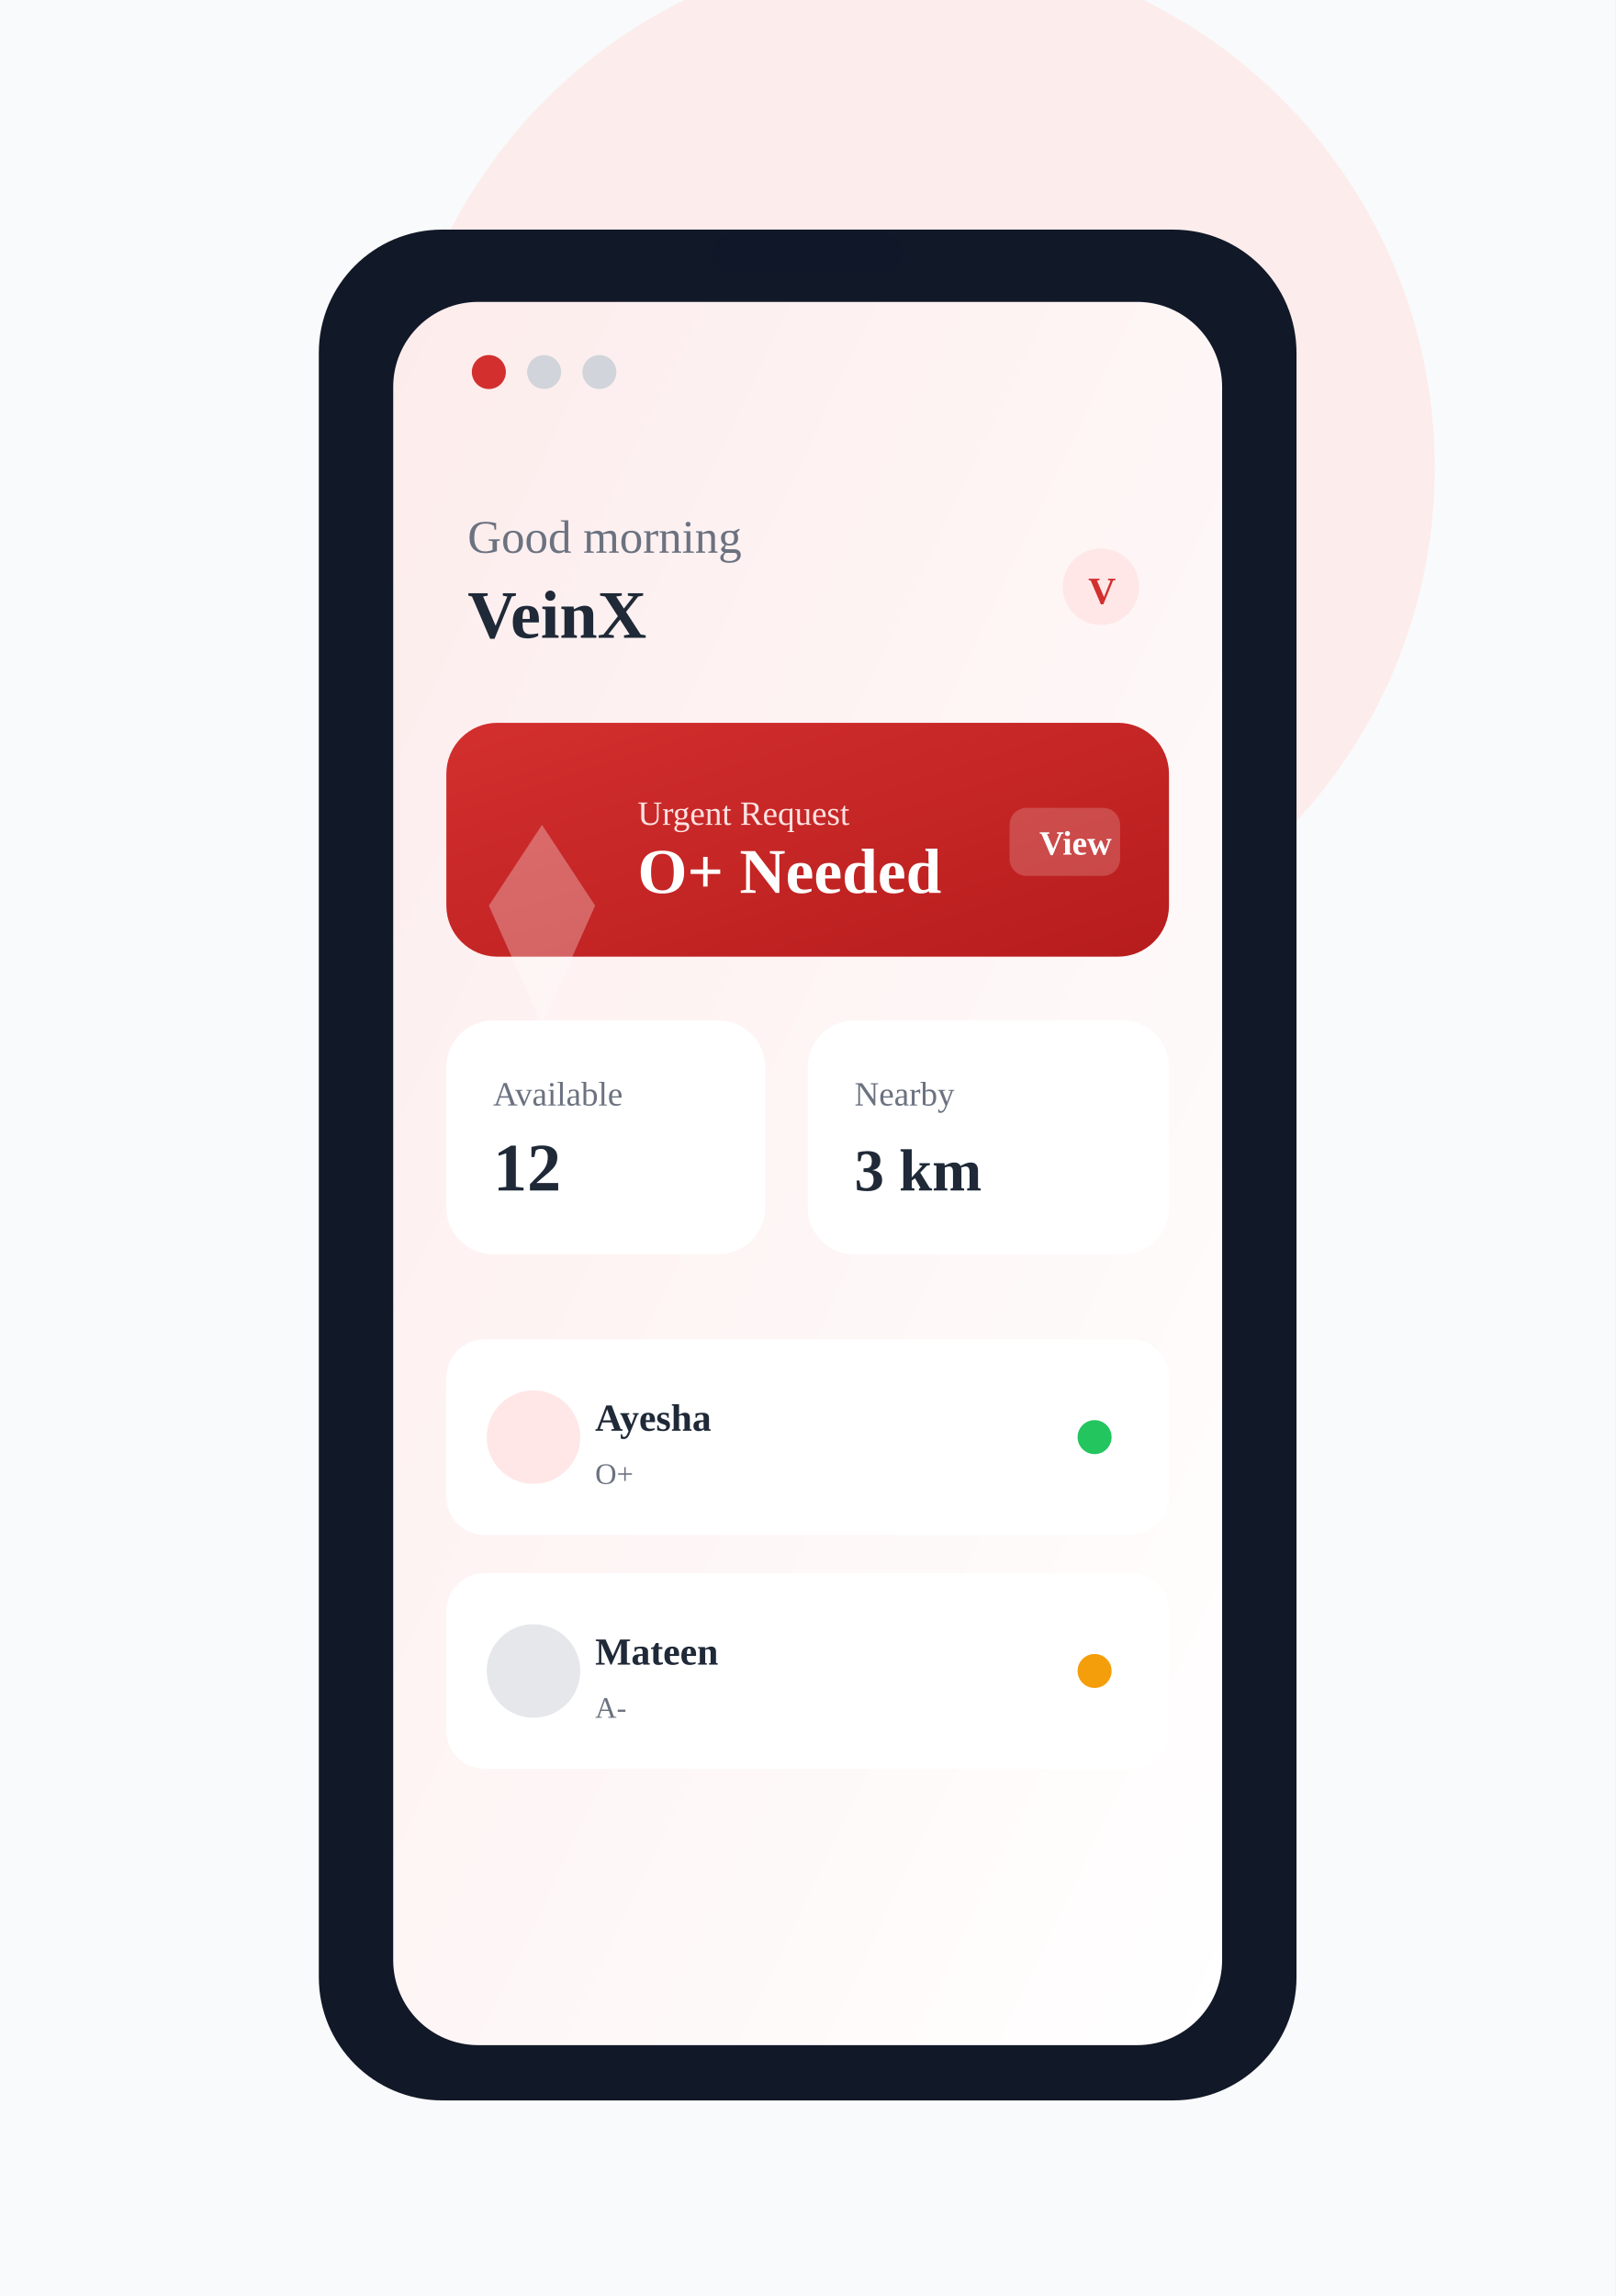
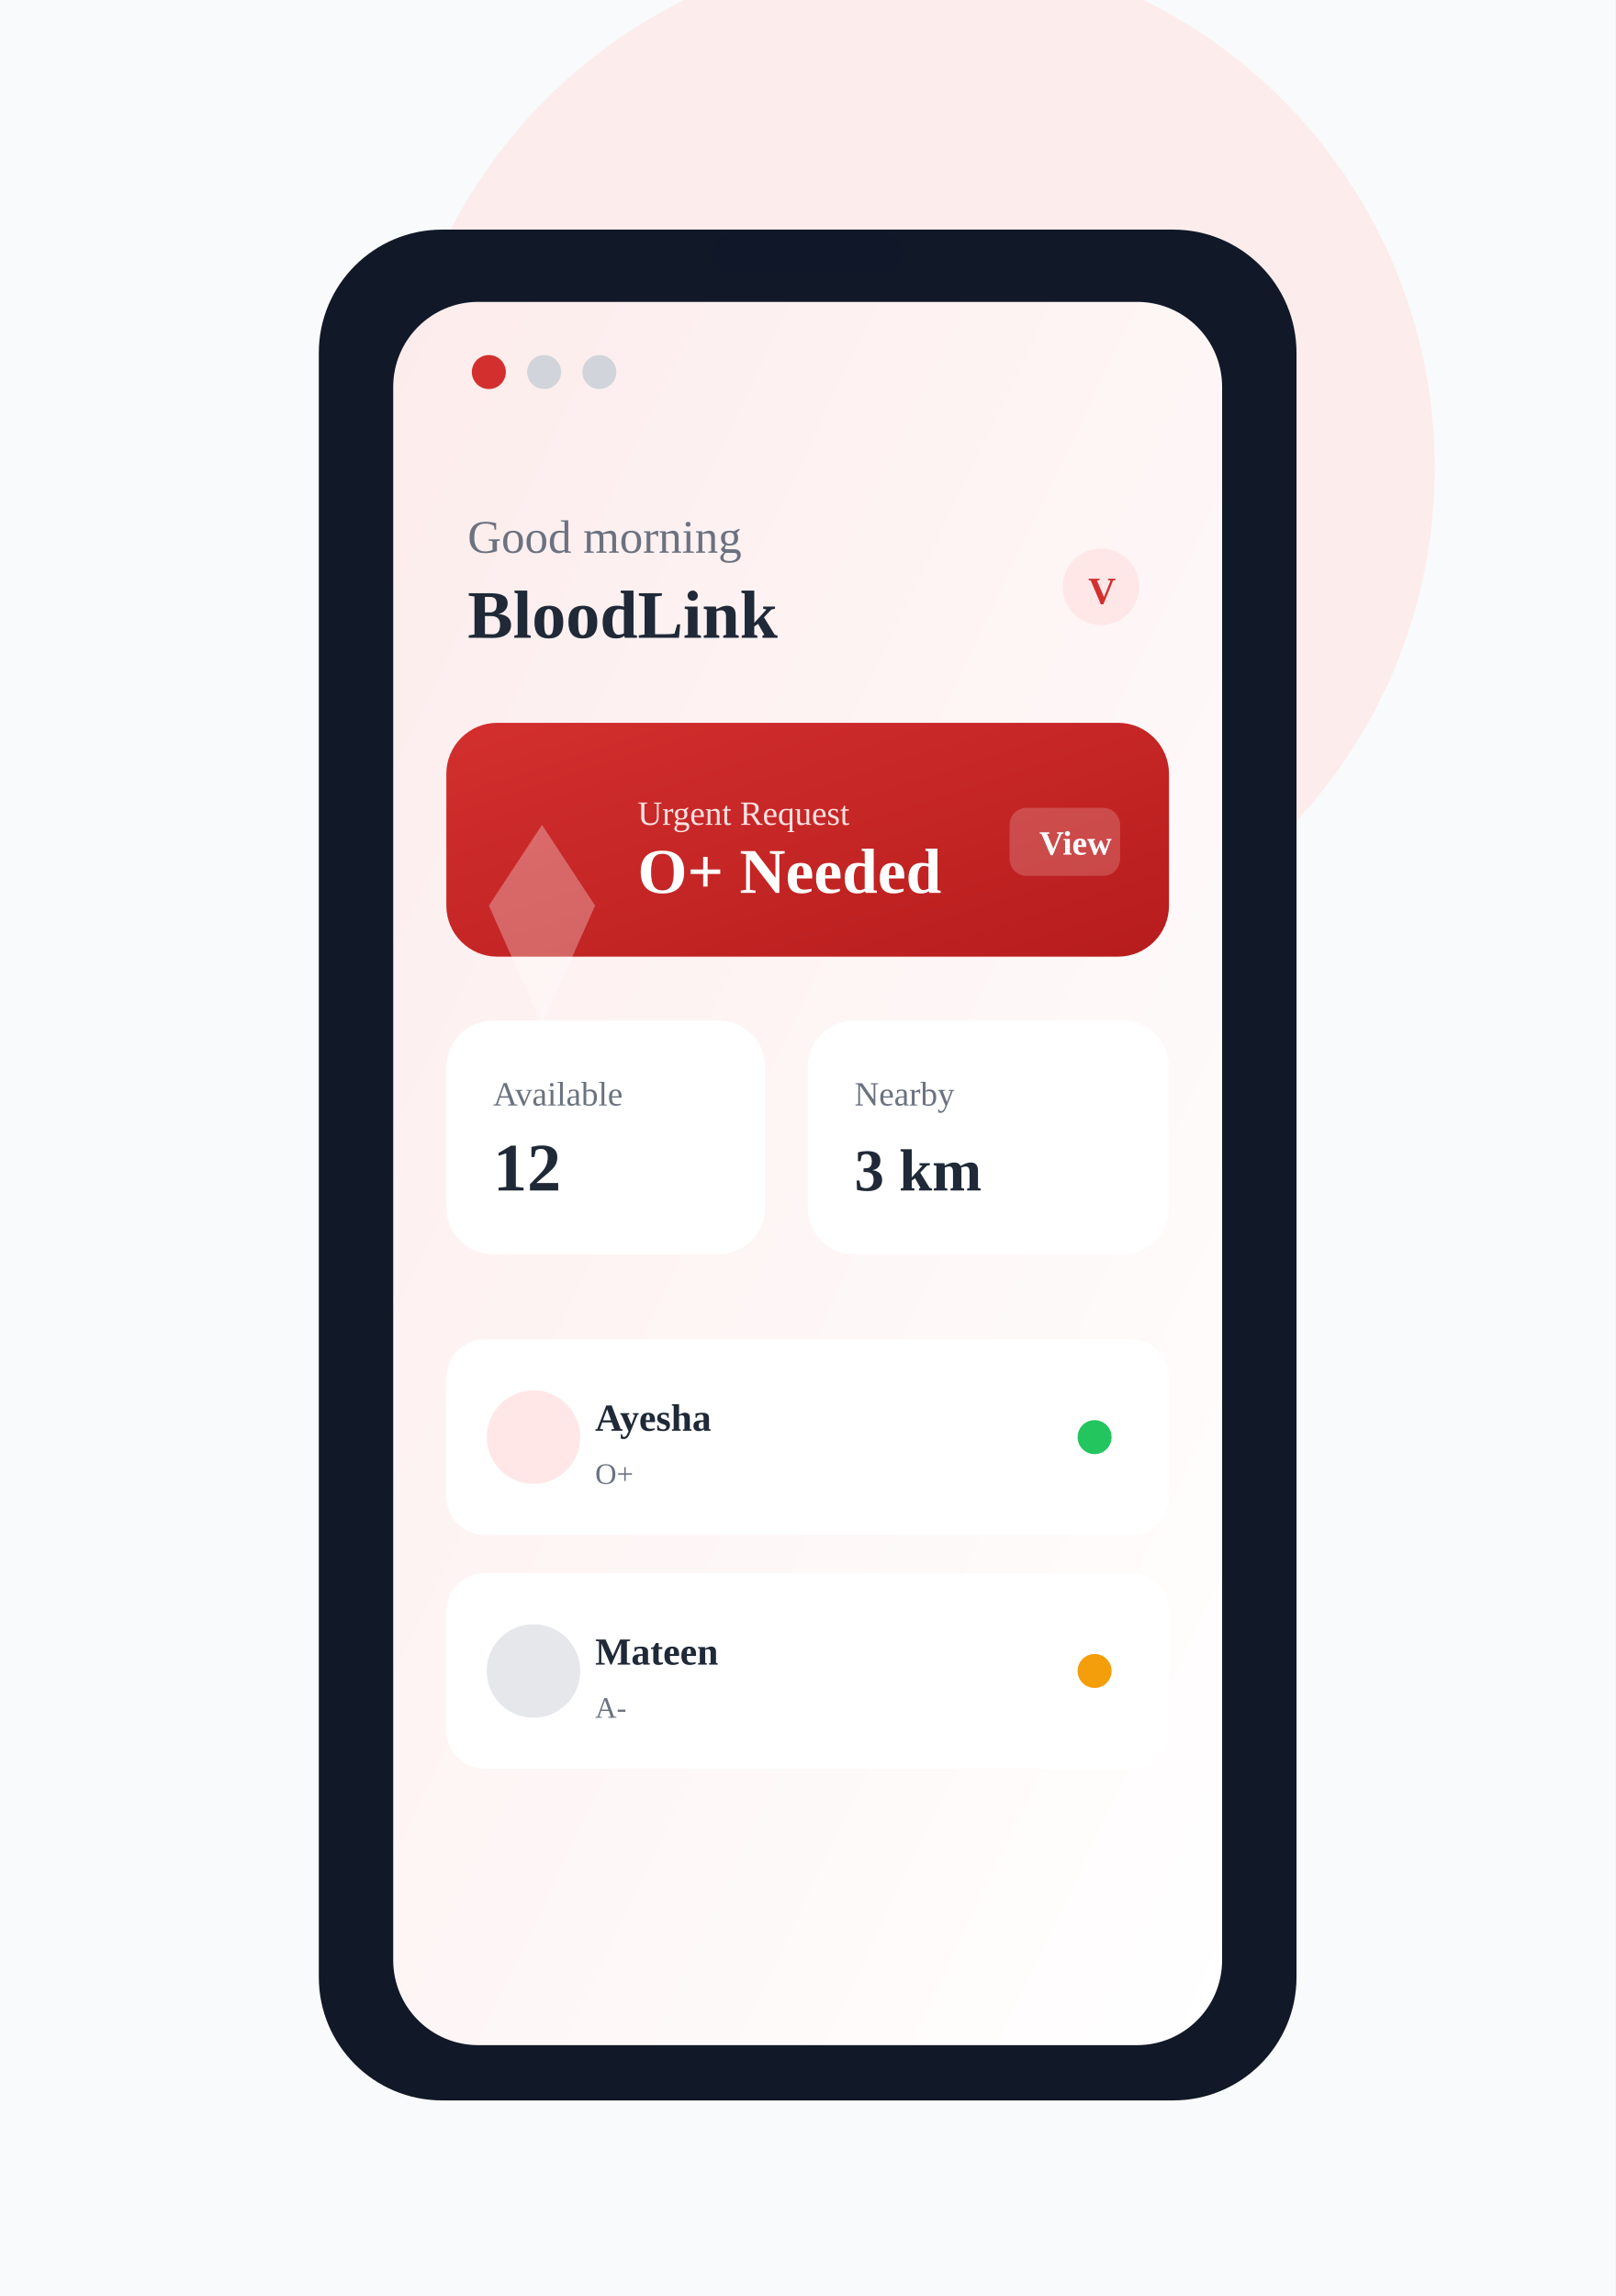
- <svg xmlns="http://www.w3.org/2000/svg" viewBox="0 0 760 1080" role="img" aria-label="VeinX app hero screen illustration">
+ <svg xmlns="http://www.w3.org/2000/svg" viewBox="0 0 760 1080" role="img" aria-label="BloodLink app hero screen illustration">
  <defs>
    <linearGradient id="bg1" x1="0" x2="1" y1="0" y2="1">
      <stop offset="0%" stop-color="#FDECEC" />
      <stop offset="100%" stop-color="#FFF" />
    </linearGradient>
    <linearGradient id="prime" x1="0" x2="1" y1="0" y2="1">
      <stop offset="0%" stop-color="#D32F2F" />
      <stop offset="100%" stop-color="#B71C1C" />
    </linearGradient>
  </defs>
  <rect width="760" height="1080" fill="#F9FAFB" />
  <circle cx="430" cy="220" r="245" fill="#FDECEC" />
  <g transform="translate(150 90)">
    <rect x="0" y="18" width="460" height="880" rx="58" fill="#111827" />
    <rect x="35" y="52" width="390" height="820" rx="40" fill="url(#bg1)" />
    <rect x="185" y="20" width="90" height="18" rx="9" fill="#0F172A" opacity="0.75" />
    <circle cx="80" cy="85" r="8" fill="#D32F2F" />
    <circle cx="106" cy="85" r="8" fill="#D1D5DB" />
    <circle cx="132" cy="85" r="8" fill="#D1D5DB" />
    <text x="70" y="170" font-size="22" fill="#6B7280">Good morning</text>
-     <text x="70" y="210" font-size="32" font-weight="700" fill="#1F2937">VeinX</text>
+     <text x="70" y="210" font-size="32" font-weight="700" fill="#1F2937">BloodLink</text>
    <circle cx="368" cy="186" r="18" fill="#FFE7E7" />
    <text x="362" y="194" font-size="18" fill="#D32F2F" font-weight="700">V</text>
    <rect x="60" y="250" width="340" height="110" rx="24" fill="url(#prime)" />
    <path d="M105 298L130 336L105 392L80 336Z" fill="#FFF" opacity="0.3" />
    <text x="150" y="298" font-size="16" fill="#FEE2E2">Urgent Request</text>
    <text x="150" y="330" font-size="30" font-weight="700" fill="#fff">O+ Needed</text>
    <rect x="325" y="290" width="52" height="32" rx="8" fill="#FFFFFF" opacity="0.18" />
    <text x="339" y="312" font-size="16" fill="#fff" font-weight="700">View</text>
    <rect x="60" y="390" width="150" height="110" rx="22" fill="#fff" />
    <text x="82" y="430" font-size="16" fill="#6B7280">Available</text>
    <text x="82" y="470" font-size="32" font-weight="700" fill="#1F2937">12</text>
    <rect x="230" y="390" width="170" height="110" rx="22" fill="#fff" />
    <text x="252" y="430" font-size="16" fill="#6B7280">Nearby</text>
    <text x="252" y="470" font-size="28" font-weight="700" fill="#1F2937">3 km</text>
    <g>
      <rect x="60" y="540" width="340" height="92" rx="18" fill="#fff" />
      <circle cx="101" cy="586" r="22" fill="#FFE7E7" />
      <text x="130" y="583" font-size="18" font-weight="700" fill="#1F2937">Ayesha</text>
      <text x="130" y="608" font-size="14" fill="#6B7280">O+</text>
      <circle cx="365" cy="586" r="8" fill="#22C55E" />
    </g>
    <g>
      <rect x="60" y="650" width="340" height="92" rx="18" fill="#fff" />
      <circle cx="101" cy="696" r="22" fill="#E5E7EB" />
      <text x="130" y="693" font-size="18" font-weight="700" fill="#1F2937">Mateen</text>
      <text x="130" y="718" font-size="14" fill="#6B7280">A-</text>
      <circle cx="365" cy="696" r="8" fill="#F59E0B" />
    </g>
  </g>
</svg>
